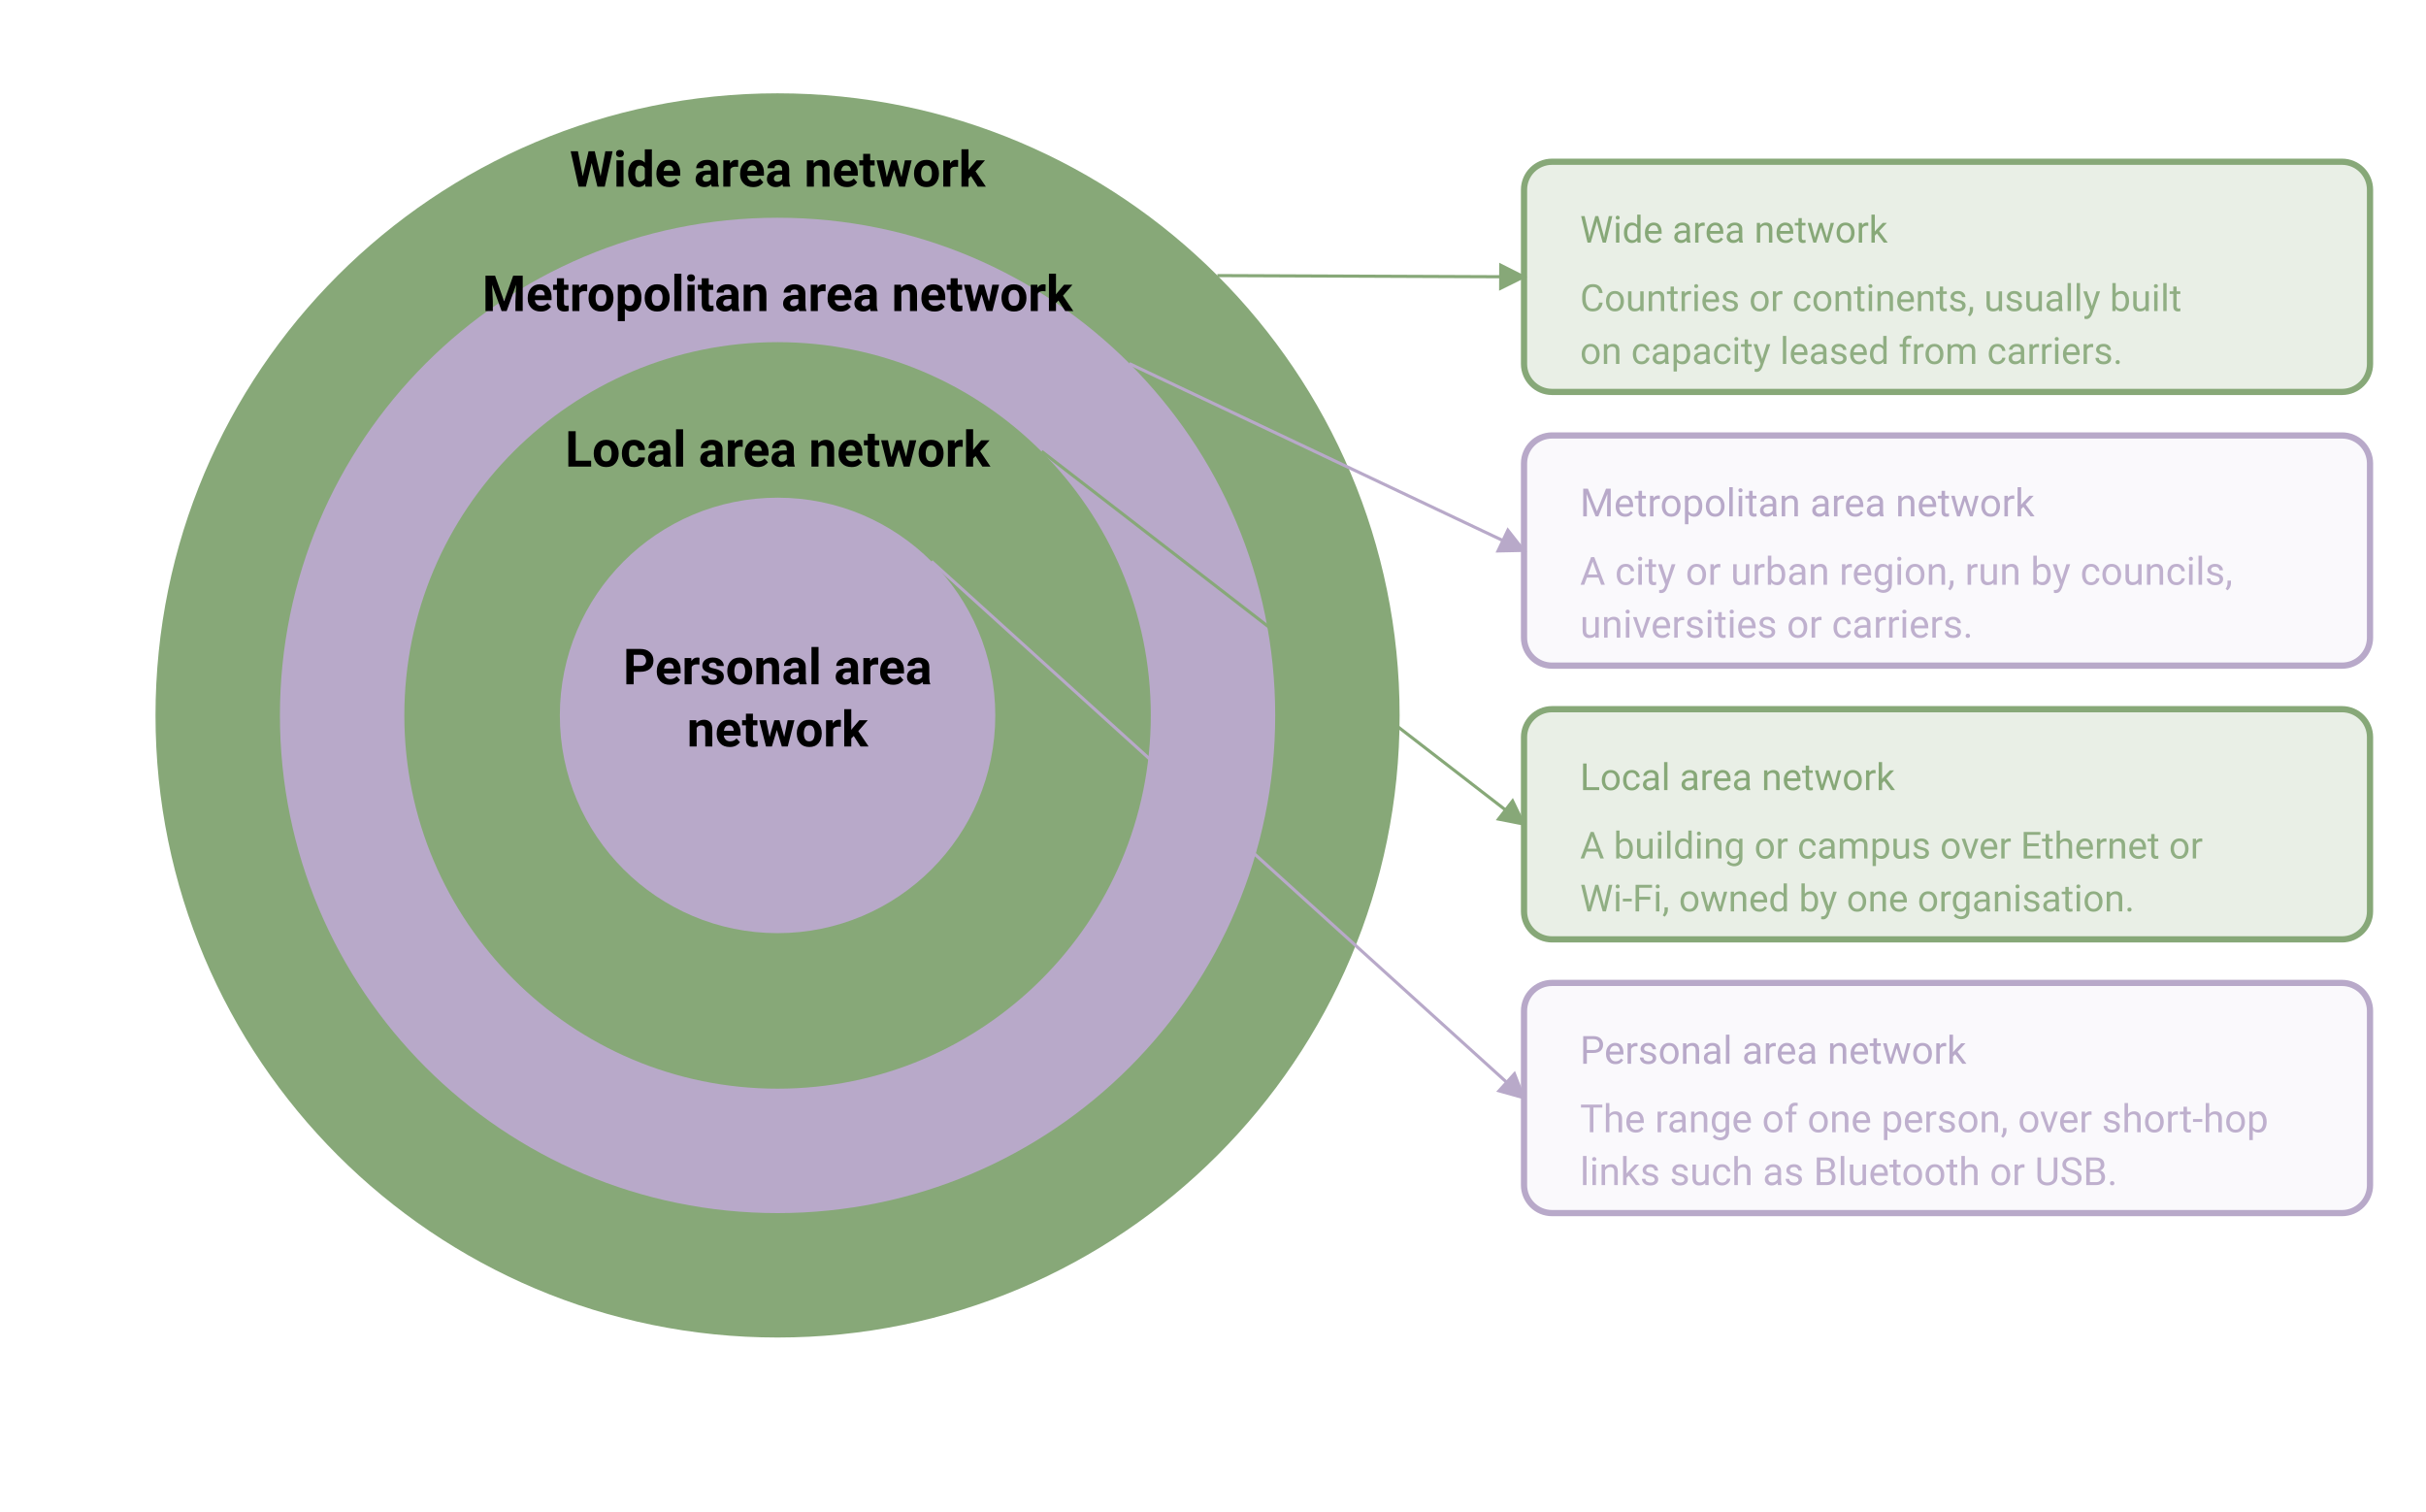
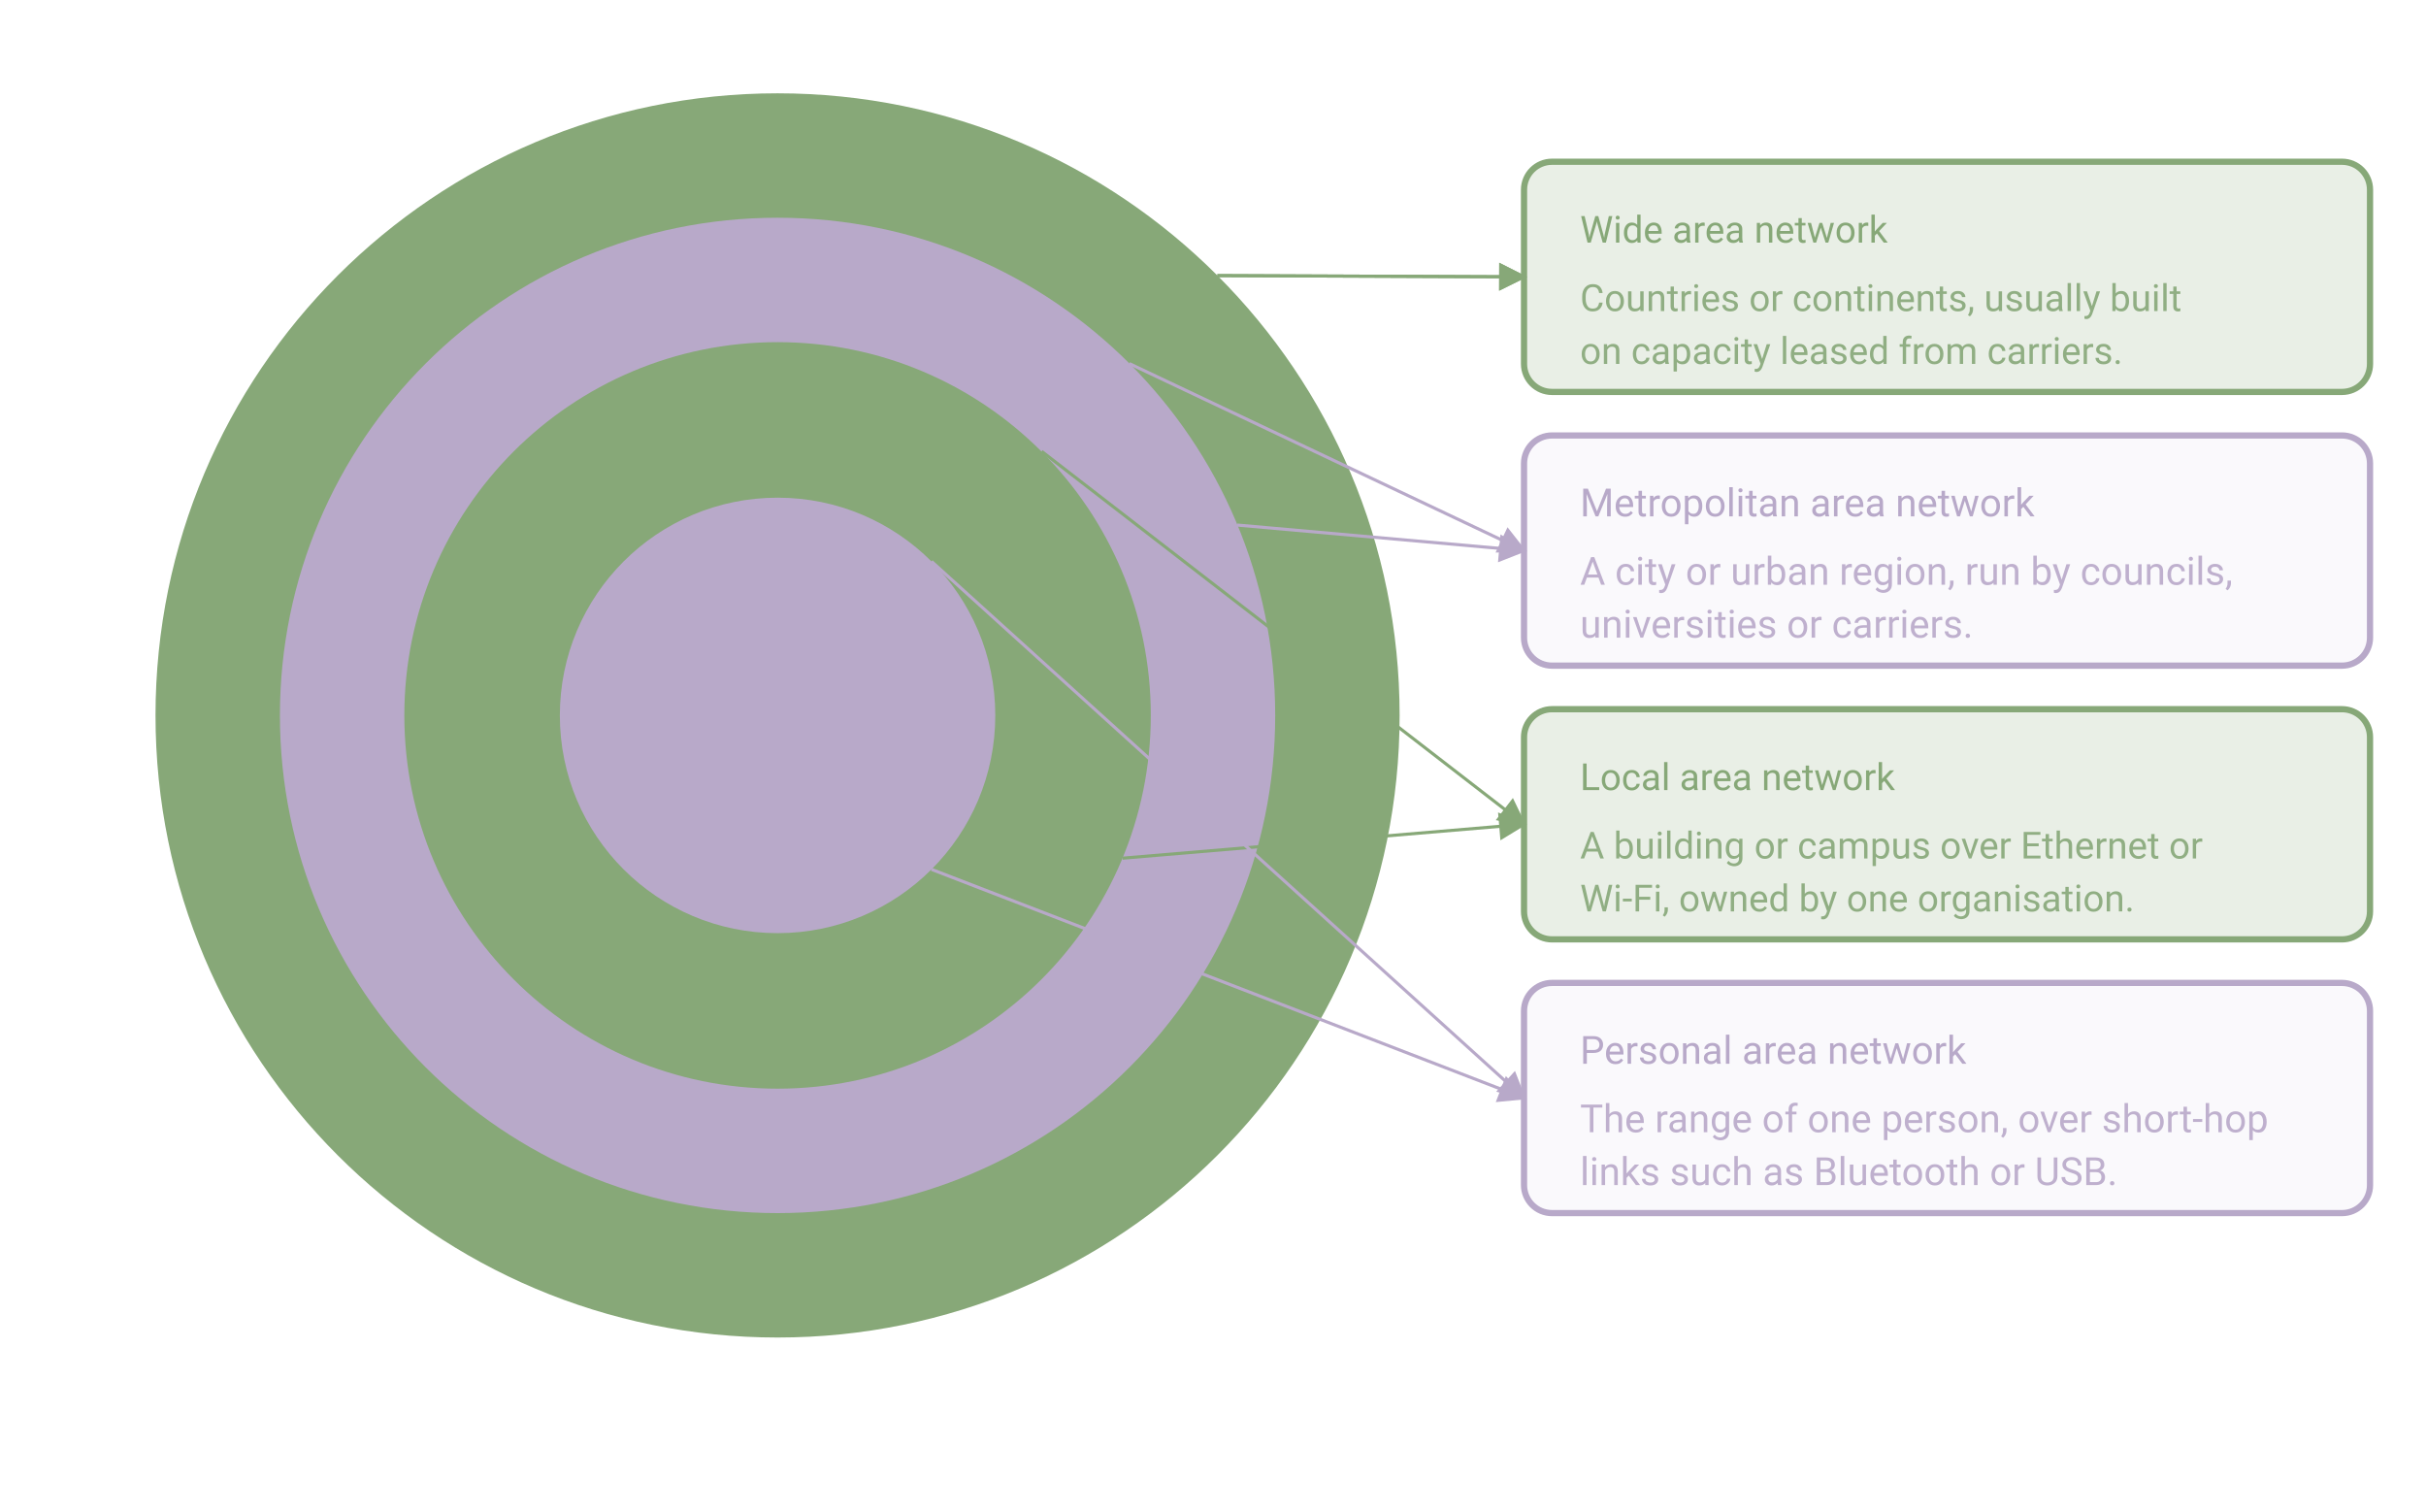
<svg xmlns="http://www.w3.org/2000/svg" width="780" height="486" viewBox="0 0 780 486" role="img" aria-labelledby="t d">
  <defs>
    <marker id="as" markerWidth="9" markerHeight="9" refX="8" refY="4.5" orient="auto">
      <path d="M0,0 L9,4.5 L0,9 Z" fill="#87A878" />
    </marker>
    <marker id="al" markerWidth="9" markerHeight="9" refX="8" refY="4.5" orient="auto">
      <path d="M0,0 L9,4.5 L0,9 Z" fill="#B8A9C9" />
    </marker>
  </defs>
  <style>
 text{font-family:'Segoe UI',system-ui,-apple-system,Roboto,Arial,sans-serif}
 .dev{fill:#87A878;fill-opacity:.18;stroke:#87A878;stroke-width:2}
 .host{fill:#B8A9C9;fill-opacity:.18;stroke:#B8A9C9;stroke-width:2}
 .dim{fill:#B8A9C9;fill-opacity:.07;stroke:#B8A9C9;stroke-width:2}
 .ext{fill:#B8A9C9;fill-opacity:.07;stroke:#B8A9C9;stroke-width:2;stroke-dasharray:7 5}
 .chip{fill:#87A878;fill-opacity:.12;stroke:none}
 .chipl{fill:#B8A9C9;fill-opacity:.12;stroke:none}
 .nd{font-size:16px;font-weight:600;fill:##000000}
 .nh{font-size:16px;font-weight:600;fill:##000000}
 .el{font-size:12px;fill:#87A878}
 .elh{font-size:12px;fill:#B8A9C9}
 .note{font-size:12.5px;fill:#B8A9C9}
 .nt{font-size:13px;font-weight:600;fill:#B8A9C9}
</style>
  <circle cx="250" cy="230" r="200" fill="#87A878" />
  <circle cx="250" cy="230" r="160" fill="#B8A9C9" />
  <circle cx="250" cy="230" r="120" fill="#87A878" />
  <circle cx="250" cy="230" r="70" fill="#B8A9C9" />
-   <g text-anchor="middle" font-size="13.5" font-weight="600">
-     <text class="nd" x="250" y="60" font-size="13">Wide area network</text>
-     <text class="nh" x="250" y="100" font-size="13">Metropolitan area network</text>
-     <text class="nd" x="250" y="150" font-size="13">Local area network</text>
-     <text class="nh" x="250" y="220" font-size="15">Personal area</text>
-     <text class="nh" x="250" y="240" font-size="15">network</text>
+   <g class="conn">
+     <line x1="391.4" y1="88.6" x2="490" y2="89" stroke="#87A878" marker-end="url(#as)" />
+     <line x1="397.8" y1="168.8" x2="490" y2="177" stroke="#B8A9C9" marker-end="url(#al)" />
+     <line x1="360.9" y1="275.9" x2="490" y2="265" stroke="#87A878" marker-end="url(#as)" />
+     <line x1="299.5" y1="279.5" x2="490" y2="353" stroke="#B8A9C9" marker-end="url(#al)" />
  </g>
  <g>
    <rect class="dev" x="490" y="52" width="272" height="74" rx="9" fill-opacity=".10" />
    <text class="el" x="508" y="78" font-size="14.5">Wide area network</text>
    <text class="el" x="508" y="100" fill-opacity=".9">Countries or continents, usually built</text>
    <text class="el" x="508" y="117" fill-opacity=".9">on capacity leased from carriers.</text>
    <rect class="dim" x="490" y="140" width="272" height="74" rx="9" fill-opacity=".10" />
    <text class="note" x="508" y="166" font-size="14.5">Metropolitan area network</text>
    <text class="note" x="508" y="188" fill-opacity=".9">A city or urban region, run by councils,</text>
    <text class="note" x="508" y="205" fill-opacity=".9">universities or carriers.</text>
    <rect class="dev" x="490" y="228" width="272" height="74" rx="9" fill-opacity=".10" />
    <text class="el" x="508" y="254" font-size="14.5">Local area network</text>
    <text class="el" x="508" y="276" fill-opacity=".9">A building or campus over Ethernet or</text>
    <text class="el" x="508" y="293" fill-opacity=".9">Wi-Fi, owned by one organisation.</text>
    <rect class="dim" x="490" y="316" width="272" height="74" rx="9" fill-opacity=".10" />
    <text class="note" x="508" y="342" font-size="14.5">Personal area network</text>
    <text class="note" x="508" y="364" fill-opacity=".9">The range of one person, over short-hop</text>
    <text class="note" x="508" y="381" fill-opacity=".9">links such as Bluetooth or USB.</text>
  </g>
  <g class="conn">
    <line x1="391.4" y1="88.6" x2="490" y2="89" stroke="#87A878" marker-end="url(#as)" />
    <line x1="363.1" y1="116.9" x2="490" y2="177" stroke="#B8A9C9" marker-end="url(#al)" />
    <line x1="334.9" y1="145.1" x2="490" y2="265" stroke="#87A878" marker-end="url(#as)" />
    <line x1="299.5" y1="180.5" x2="490" y2="353" stroke="#B8A9C9" marker-end="url(#al)" />
  </g>
</svg>
